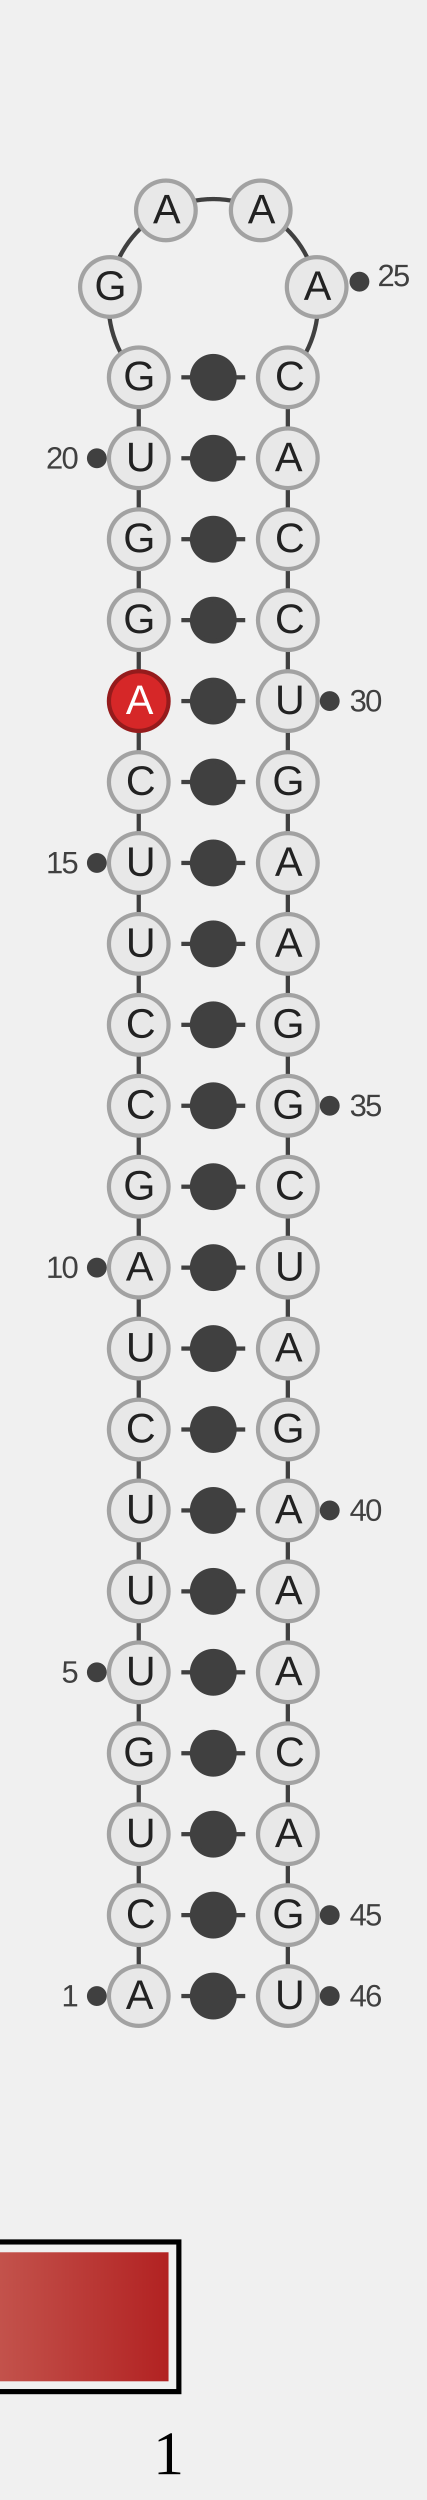
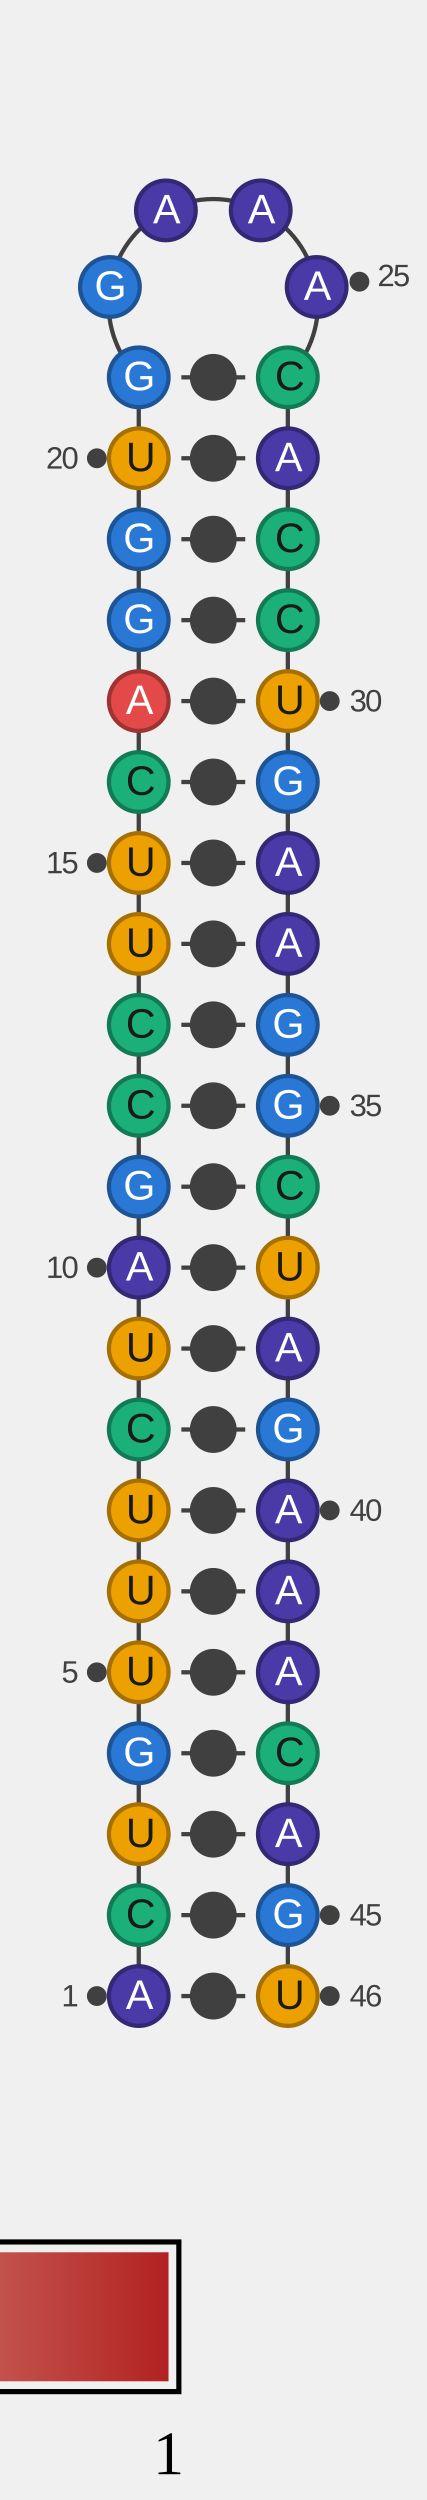
<svg xmlns="http://www.w3.org/2000/svg" width="82.656" height="484.409" viewBox="0 0 82.656 484.409">
  <path d="M 26.884 73.114 A 20.293 20.293 170.771 0 1 21.298 55.607" stroke="#404040" stroke-width="0.825" fill="none" />
  <path d="M 21.298 55.607 A 20.293 20.293 170.771 0 1 32.14 40.768" stroke="#404040" stroke-width="0.825" fill="none" />
  <path d="M 32.14 40.768 A 20.293 20.293 116.924 0 1 50.517 40.768" stroke="#404040" stroke-width="0.825" fill="none" />
  <path d="M 50.517 40.768 A 20.293 20.293 63.076 0 1 61.358 55.607" stroke="#404040" stroke-width="0.825" fill="none" />
  <path d="M 61.358 55.607 A 20.293 20.293 9.229 0 1 55.772 73.114" stroke="#404040" stroke-width="0.825" fill="none" />
  <g>
-     <circle cx="21.298" cy="55.607" r="5.778" stroke="#a2a2a2" stroke-width="0.825" fill="#e8e8e8" />
-     <text x="18.298" y="58.107" style="fill:#222222;font-family:Arial;font-size:8;">G</text>
-   </g>
-   <g>
-     <circle cx="32.14" cy="40.768" r="5.778" stroke="#a2a2a2" stroke-width="0.825" fill="#e8e8e8" />
-     <text x="29.64" y="43.268" style="fill:#222222;font-family:Arial;font-size:8;">A</text>
-   </g>
-   <g>
-     <circle cx="50.517" cy="40.768" r="5.778" stroke="#a2a2a2" stroke-width="0.825" fill="#e8e8e8" />
-     <text x="48.017" y="43.268" style="fill:#222222;font-family:Arial;font-size:8;">A</text>
-   </g>
-   <g>
-     <circle cx="61.358" cy="55.607" r="5.778" stroke="#a2a2a2" stroke-width="0.825" fill="#e8e8e8" />
-     <text x="58.858" y="58.107" style="fill:#222222;font-family:Arial;font-size:8;">A</text>
+     <circle cx="21.298" cy="55.607" r="5.778" stroke="#1d5495" stroke-width="0.825" fill="#2a78d6" />
+     <text x="18.298" y="58.107" style="fill:#ffffff;font-family:Arial;font-size:8;">G</text>
+   </g>
+   <g>
+     <circle cx="32.14" cy="40.768" r="5.778" stroke="#332874" stroke-width="0.825" fill="#4a3aa7" />
+     <text x="29.64" y="43.268" style="fill:#ffffff;font-family:Arial;font-size:8;">A</text>
+   </g>
+   <g>
+     <circle cx="50.517" cy="40.768" r="5.778" stroke="#332874" stroke-width="0.825" fill="#4a3aa7" />
+     <text x="48.017" y="43.268" style="fill:#ffffff;font-family:Arial;font-size:8;">A</text>
+   </g>
+   <g>
+     <circle cx="61.358" cy="55.607" r="5.778" stroke="#332874" stroke-width="0.825" fill="#4a3aa7" />
+     <text x="58.858" y="58.107" style="fill:#ffffff;font-family:Arial;font-size:8;">A</text>
  </g>
  <g>
    <text x="73.152" y="55.447" style="fill:#404040;font-family:Arial;font-size:6;">2</text>
  </g>
  <g>
    <text x="76.152" y="55.447" style="fill:#404040;font-family:Arial;font-size:6;">5</text>
  </g>
  <g>
    <circle cx="69.644" cy="54.58" r="1.926" stroke-width="0.0" fill="#404040" />
  </g>
  <line x1="26.884" y1="380.985" x2="26.884" y2="376.858" stroke="#404040" stroke-width="0.825" />
  <line x1="26.884" y1="365.302" x2="26.884" y2="361.175" stroke="#404040" stroke-width="0.825" />
  <line x1="26.884" y1="349.62" x2="26.884" y2="345.493" stroke="#404040" stroke-width="0.825" />
  <line x1="26.884" y1="333.938" x2="26.884" y2="329.811" stroke="#404040" stroke-width="0.825" />
  <line x1="26.884" y1="318.255" x2="26.884" y2="314.128" stroke="#404040" stroke-width="0.825" />
  <line x1="26.884" y1="302.573" x2="26.884" y2="298.446" stroke="#404040" stroke-width="0.825" />
  <line x1="26.884" y1="286.89" x2="26.884" y2="282.763" stroke="#404040" stroke-width="0.825" />
  <line x1="26.884" y1="271.208" x2="26.884" y2="267.081" stroke="#404040" stroke-width="0.825" />
  <line x1="26.884" y1="255.526" x2="26.884" y2="251.399" stroke="#404040" stroke-width="0.825" />
  <line x1="26.884" y1="239.843" x2="26.884" y2="235.716" stroke="#404040" stroke-width="0.825" />
  <line x1="26.884" y1="224.161" x2="26.884" y2="220.034" stroke="#404040" stroke-width="0.825" />
  <line x1="26.884" y1="208.478" x2="26.884" y2="204.351" stroke="#404040" stroke-width="0.825" />
  <line x1="26.884" y1="192.796" x2="26.884" y2="188.669" stroke="#404040" stroke-width="0.825" />
  <line x1="26.884" y1="177.114" x2="26.884" y2="172.987" stroke="#404040" stroke-width="0.825" />
  <line x1="26.884" y1="161.431" x2="26.884" y2="157.304" stroke="#404040" stroke-width="0.825" />
  <line x1="26.884" y1="145.749" x2="26.884" y2="141.622" stroke="#404040" stroke-width="0.825" />
  <line x1="26.884" y1="130.066" x2="26.884" y2="125.939" stroke="#404040" stroke-width="0.825" />
  <line x1="26.884" y1="114.384" x2="26.884" y2="110.257" stroke="#404040" stroke-width="0.825" />
  <line x1="26.884" y1="98.701" x2="26.884" y2="94.575" stroke="#404040" stroke-width="0.825" />
  <line x1="26.884" y1="83.019" x2="26.884" y2="78.892" stroke="#404040" stroke-width="0.825" />
  <line x1="55.772" y1="78.892" x2="55.772" y2="83.019" stroke="#404040" stroke-width="0.825" />
  <line x1="55.772" y1="94.575" x2="55.772" y2="98.701" stroke="#404040" stroke-width="0.825" />
  <line x1="55.772" y1="110.257" x2="55.772" y2="114.384" stroke="#404040" stroke-width="0.825" />
  <line x1="55.772" y1="125.939" x2="55.772" y2="130.066" stroke="#404040" stroke-width="0.825" />
  <line x1="55.772" y1="141.622" x2="55.772" y2="145.749" stroke="#404040" stroke-width="0.825" />
  <line x1="55.772" y1="157.304" x2="55.772" y2="161.431" stroke="#404040" stroke-width="0.825" />
  <line x1="55.772" y1="172.987" x2="55.772" y2="177.114" stroke="#404040" stroke-width="0.825" />
  <line x1="55.772" y1="188.669" x2="55.772" y2="192.796" stroke="#404040" stroke-width="0.825" />
  <line x1="55.772" y1="204.351" x2="55.772" y2="208.478" stroke="#404040" stroke-width="0.825" />
  <line x1="55.772" y1="220.034" x2="55.772" y2="224.161" stroke="#404040" stroke-width="0.825" />
  <line x1="55.772" y1="235.716" x2="55.772" y2="239.843" stroke="#404040" stroke-width="0.825" />
  <line x1="55.772" y1="251.399" x2="55.772" y2="255.526" stroke="#404040" stroke-width="0.825" />
  <line x1="55.772" y1="267.081" x2="55.772" y2="271.208" stroke="#404040" stroke-width="0.825" />
  <line x1="55.772" y1="282.763" x2="55.772" y2="286.89" stroke="#404040" stroke-width="0.825" />
  <line x1="55.772" y1="298.446" x2="55.772" y2="302.573" stroke="#404040" stroke-width="0.825" />
  <line x1="55.772" y1="314.128" x2="55.772" y2="318.255" stroke="#404040" stroke-width="0.825" />
  <line x1="55.772" y1="329.811" x2="55.772" y2="333.938" stroke="#404040" stroke-width="0.825" />
  <line x1="55.772" y1="345.493" x2="55.772" y2="349.62" stroke="#404040" stroke-width="0.825" />
  <line x1="55.772" y1="361.175" x2="55.772" y2="365.302" stroke="#404040" stroke-width="0.825" />
  <line x1="55.772" y1="376.858" x2="55.772" y2="380.985" stroke="#404040" stroke-width="0.825" />
  <line x1="35.138" y1="386.762" x2="37.201" y2="386.762" stroke="#404040" stroke-width="0.825" />
  <circle cx="41.328" cy="386.762" r="4.127" stroke="#404040" stroke-width="0.825" fill="#404040" />
  <line x1="45.455" y1="386.762" x2="47.518" y2="386.762" stroke="#404040" stroke-width="0.825" />
  <g>
-     <circle cx="26.884" cy="386.762" r="5.778" stroke="#a2a2a2" stroke-width="0.825" fill="#e8e8e8" />
-     <text x="24.384" y="389.262" style="fill:#222222;font-family:Arial;font-size:8;">A</text>
+     <circle cx="26.884" cy="386.762" r="5.778" stroke="#332874" stroke-width="0.825" fill="#4a3aa7" />
+     <text x="24.384" y="389.262" style="fill:#ffffff;font-family:Arial;font-size:8;">A</text>
  </g>
  <g>
    <text x="11.916" y="388.762" style="fill:#404040;font-family:Arial;font-size:6;">1</text>
  </g>
  <g>
    <circle cx="18.767" cy="386.762" r="1.926" stroke-width="0.0" fill="#404040" />
  </g>
  <g>
-     <circle cx="55.772" cy="386.762" r="5.778" stroke="#a2a2a2" stroke-width="0.825" fill="#e8e8e8" />
-     <text x="53.272" y="389.262" style="fill:#222222;font-family:Arial;font-size:8;">U</text>
+     <circle cx="55.772" cy="386.762" r="5.778" stroke="#a57000" stroke-width="0.825" fill="#eda100" />
+     <text x="53.272" y="389.262" style="fill:#1a1a1a;font-family:Arial;font-size:8;">U</text>
  </g>
  <g>
    <text x="67.741" y="388.762" style="fill:#404040;font-family:Arial;font-size:6;">4</text>
  </g>
  <g>
    <text x="70.741" y="388.762" style="fill:#404040;font-family:Arial;font-size:6;">6</text>
  </g>
  <g>
    <circle cx="63.889" cy="386.762" r="1.926" stroke-width="0.0" fill="#404040" />
  </g>
  <line x1="35.138" y1="371.08" x2="37.201" y2="371.08" stroke="#404040" stroke-width="0.825" />
  <circle cx="41.328" cy="371.08" r="4.127" stroke="#404040" stroke-width="0.825" fill="#404040" />
  <line x1="45.455" y1="371.08" x2="47.518" y2="371.08" stroke="#404040" stroke-width="0.825" />
  <g>
-     <circle cx="26.884" cy="371.08" r="5.778" stroke="#a2a2a2" stroke-width="0.825" fill="#e8e8e8" />
-     <text x="24.384" y="373.58" style="fill:#222222;font-family:Arial;font-size:8;">C</text>
-   </g>
-   <g>
-     <circle cx="55.772" cy="371.08" r="5.778" stroke="#a2a2a2" stroke-width="0.825" fill="#e8e8e8" />
-     <text x="52.772" y="373.58" style="fill:#222222;font-family:Arial;font-size:8;">G</text>
+     <circle cx="26.884" cy="371.08" r="5.778" stroke="#127a55" stroke-width="0.825" fill="#1baf7a" />
+     <text x="24.384" y="373.58" style="fill:#1a1a1a;font-family:Arial;font-size:8;">C</text>
+   </g>
+   <g>
+     <circle cx="55.772" cy="371.08" r="5.778" stroke="#1d5495" stroke-width="0.825" fill="#2a78d6" />
+     <text x="52.772" y="373.58" style="fill:#ffffff;font-family:Arial;font-size:8;">G</text>
  </g>
  <g>
    <text x="67.741" y="373.08" style="fill:#404040;font-family:Arial;font-size:6;">4</text>
  </g>
  <g>
    <text x="70.741" y="373.08" style="fill:#404040;font-family:Arial;font-size:6;">5</text>
  </g>
  <g>
    <circle cx="63.889" cy="371.08" r="1.926" stroke-width="0.0" fill="#404040" />
  </g>
  <line x1="35.138" y1="355.398" x2="37.201" y2="355.398" stroke="#404040" stroke-width="0.825" />
  <circle cx="41.328" cy="355.398" r="4.127" stroke="#404040" stroke-width="0.825" fill="#404040" />
  <line x1="45.455" y1="355.398" x2="47.518" y2="355.398" stroke="#404040" stroke-width="0.825" />
  <g>
-     <circle cx="26.884" cy="355.398" r="5.778" stroke="#a2a2a2" stroke-width="0.825" fill="#e8e8e8" />
-     <text x="24.384" y="357.898" style="fill:#222222;font-family:Arial;font-size:8;">U</text>
-   </g>
-   <g>
-     <circle cx="55.772" cy="355.398" r="5.778" stroke="#a2a2a2" stroke-width="0.825" fill="#e8e8e8" />
-     <text x="53.272" y="357.898" style="fill:#222222;font-family:Arial;font-size:8;">A</text>
+     <circle cx="26.884" cy="355.398" r="5.778" stroke="#a57000" stroke-width="0.825" fill="#eda100" />
+     <text x="24.384" y="357.898" style="fill:#1a1a1a;font-family:Arial;font-size:8;">U</text>
+   </g>
+   <g>
+     <circle cx="55.772" cy="355.398" r="5.778" stroke="#332874" stroke-width="0.825" fill="#4a3aa7" />
+     <text x="53.272" y="357.898" style="fill:#ffffff;font-family:Arial;font-size:8;">A</text>
  </g>
  <line x1="35.138" y1="339.715" x2="37.201" y2="339.715" stroke="#404040" stroke-width="0.825" />
  <circle cx="41.328" cy="339.715" r="4.127" stroke="#404040" stroke-width="0.825" fill="#404040" />
  <line x1="45.455" y1="339.715" x2="47.518" y2="339.715" stroke="#404040" stroke-width="0.825" />
  <g>
-     <circle cx="26.884" cy="339.715" r="5.778" stroke="#a2a2a2" stroke-width="0.825" fill="#e8e8e8" />
-     <text x="23.884" y="342.215" style="fill:#222222;font-family:Arial;font-size:8;">G</text>
-   </g>
-   <g>
-     <circle cx="55.772" cy="339.715" r="5.778" stroke="#a2a2a2" stroke-width="0.825" fill="#e8e8e8" />
-     <text x="53.272" y="342.215" style="fill:#222222;font-family:Arial;font-size:8;">C</text>
+     <circle cx="26.884" cy="339.715" r="5.778" stroke="#1d5495" stroke-width="0.825" fill="#2a78d6" />
+     <text x="23.884" y="342.215" style="fill:#ffffff;font-family:Arial;font-size:8;">G</text>
+   </g>
+   <g>
+     <circle cx="55.772" cy="339.715" r="5.778" stroke="#127a55" stroke-width="0.825" fill="#1baf7a" />
+     <text x="53.272" y="342.215" style="fill:#1a1a1a;font-family:Arial;font-size:8;">C</text>
  </g>
  <line x1="35.138" y1="324.033" x2="37.201" y2="324.033" stroke="#404040" stroke-width="0.825" />
  <circle cx="41.328" cy="324.033" r="4.127" stroke="#404040" stroke-width="0.825" fill="#404040" />
  <line x1="45.455" y1="324.033" x2="47.518" y2="324.033" stroke="#404040" stroke-width="0.825" />
  <g>
-     <circle cx="26.884" cy="324.033" r="5.778" stroke="#a2a2a2" stroke-width="0.825" fill="#e8e8e8" />
-     <text x="24.384" y="326.533" style="fill:#222222;font-family:Arial;font-size:8;">U</text>
+     <circle cx="26.884" cy="324.033" r="5.778" stroke="#a57000" stroke-width="0.825" fill="#eda100" />
+     <text x="24.384" y="326.533" style="fill:#1a1a1a;font-family:Arial;font-size:8;">U</text>
  </g>
  <g>
    <text x="11.916" y="326.033" style="fill:#404040;font-family:Arial;font-size:6;">5</text>
  </g>
  <g>
    <circle cx="18.767" cy="324.033" r="1.926" stroke-width="0.0" fill="#404040" />
  </g>
  <g>
-     <circle cx="55.772" cy="324.033" r="5.778" stroke="#a2a2a2" stroke-width="0.825" fill="#e8e8e8" />
-     <text x="53.272" y="326.533" style="fill:#222222;font-family:Arial;font-size:8;">A</text>
+     <circle cx="55.772" cy="324.033" r="5.778" stroke="#332874" stroke-width="0.825" fill="#4a3aa7" />
+     <text x="53.272" y="326.533" style="fill:#ffffff;font-family:Arial;font-size:8;">A</text>
  </g>
  <line x1="35.138" y1="308.35" x2="37.201" y2="308.35" stroke="#404040" stroke-width="0.825" />
  <circle cx="41.328" cy="308.35" r="4.127" stroke="#404040" stroke-width="0.825" fill="#404040" />
  <line x1="45.455" y1="308.35" x2="47.518" y2="308.35" stroke="#404040" stroke-width="0.825" />
  <g>
-     <circle cx="26.884" cy="308.35" r="5.778" stroke="#a2a2a2" stroke-width="0.825" fill="#e8e8e8" />
-     <text x="24.384" y="310.85" style="fill:#222222;font-family:Arial;font-size:8;">U</text>
-   </g>
-   <g>
-     <circle cx="55.772" cy="308.35" r="5.778" stroke="#a2a2a2" stroke-width="0.825" fill="#e8e8e8" />
-     <text x="53.272" y="310.85" style="fill:#222222;font-family:Arial;font-size:8;">A</text>
+     <circle cx="26.884" cy="308.35" r="5.778" stroke="#a57000" stroke-width="0.825" fill="#eda100" />
+     <text x="24.384" y="310.85" style="fill:#1a1a1a;font-family:Arial;font-size:8;">U</text>
+   </g>
+   <g>
+     <circle cx="55.772" cy="308.35" r="5.778" stroke="#332874" stroke-width="0.825" fill="#4a3aa7" />
+     <text x="53.272" y="310.85" style="fill:#ffffff;font-family:Arial;font-size:8;">A</text>
  </g>
  <line x1="35.138" y1="292.668" x2="37.201" y2="292.668" stroke="#404040" stroke-width="0.825" />
  <circle cx="41.328" cy="292.668" r="4.127" stroke="#404040" stroke-width="0.825" fill="#404040" />
  <line x1="45.455" y1="292.668" x2="47.518" y2="292.668" stroke="#404040" stroke-width="0.825" />
  <g>
-     <circle cx="26.884" cy="292.668" r="5.778" stroke="#a2a2a2" stroke-width="0.825" fill="#e8e8e8" />
-     <text x="24.384" y="295.168" style="fill:#222222;font-family:Arial;font-size:8;">U</text>
-   </g>
-   <g>
-     <circle cx="55.772" cy="292.668" r="5.778" stroke="#a2a2a2" stroke-width="0.825" fill="#e8e8e8" />
-     <text x="53.272" y="295.168" style="fill:#222222;font-family:Arial;font-size:8;">A</text>
+     <circle cx="26.884" cy="292.668" r="5.778" stroke="#a57000" stroke-width="0.825" fill="#eda100" />
+     <text x="24.384" y="295.168" style="fill:#1a1a1a;font-family:Arial;font-size:8;">U</text>
+   </g>
+   <g>
+     <circle cx="55.772" cy="292.668" r="5.778" stroke="#332874" stroke-width="0.825" fill="#4a3aa7" />
+     <text x="53.272" y="295.168" style="fill:#ffffff;font-family:Arial;font-size:8;">A</text>
  </g>
  <g>
    <text x="67.741" y="294.668" style="fill:#404040;font-family:Arial;font-size:6;">4</text>
  </g>
  <g>
    <text x="70.741" y="294.668" style="fill:#404040;font-family:Arial;font-size:6;">0</text>
  </g>
  <g>
    <circle cx="63.889" cy="292.668" r="1.926" stroke-width="0.0" fill="#404040" />
  </g>
  <line x1="35.138" y1="276.986" x2="37.201" y2="276.986" stroke="#404040" stroke-width="0.825" />
  <circle cx="41.328" cy="276.986" r="4.127" stroke="#404040" stroke-width="0.825" fill="#404040" />
  <line x1="45.455" y1="276.986" x2="47.518" y2="276.986" stroke="#404040" stroke-width="0.825" />
  <g>
-     <circle cx="26.884" cy="276.986" r="5.778" stroke="#a2a2a2" stroke-width="0.825" fill="#e8e8e8" />
-     <text x="24.384" y="279.486" style="fill:#222222;font-family:Arial;font-size:8;">C</text>
-   </g>
-   <g>
-     <circle cx="55.772" cy="276.986" r="5.778" stroke="#a2a2a2" stroke-width="0.825" fill="#e8e8e8" />
-     <text x="52.772" y="279.486" style="fill:#222222;font-family:Arial;font-size:8;">G</text>
+     <circle cx="26.884" cy="276.986" r="5.778" stroke="#127a55" stroke-width="0.825" fill="#1baf7a" />
+     <text x="24.384" y="279.486" style="fill:#1a1a1a;font-family:Arial;font-size:8;">C</text>
+   </g>
+   <g>
+     <circle cx="55.772" cy="276.986" r="5.778" stroke="#1d5495" stroke-width="0.825" fill="#2a78d6" />
+     <text x="52.772" y="279.486" style="fill:#ffffff;font-family:Arial;font-size:8;">G</text>
  </g>
  <line x1="35.138" y1="261.303" x2="37.201" y2="261.303" stroke="#404040" stroke-width="0.825" />
  <circle cx="41.328" cy="261.303" r="4.127" stroke="#404040" stroke-width="0.825" fill="#404040" />
  <line x1="45.455" y1="261.303" x2="47.518" y2="261.303" stroke="#404040" stroke-width="0.825" />
  <g>
-     <circle cx="26.884" cy="261.303" r="5.778" stroke="#a2a2a2" stroke-width="0.825" fill="#e8e8e8" />
-     <text x="24.384" y="263.803" style="fill:#222222;font-family:Arial;font-size:8;">U</text>
-   </g>
-   <g>
-     <circle cx="55.772" cy="261.303" r="5.778" stroke="#a2a2a2" stroke-width="0.825" fill="#e8e8e8" />
-     <text x="53.272" y="263.803" style="fill:#222222;font-family:Arial;font-size:8;">A</text>
+     <circle cx="26.884" cy="261.303" r="5.778" stroke="#a57000" stroke-width="0.825" fill="#eda100" />
+     <text x="24.384" y="263.803" style="fill:#1a1a1a;font-family:Arial;font-size:8;">U</text>
+   </g>
+   <g>
+     <circle cx="55.772" cy="261.303" r="5.778" stroke="#332874" stroke-width="0.825" fill="#4a3aa7" />
+     <text x="53.272" y="263.803" style="fill:#ffffff;font-family:Arial;font-size:8;">A</text>
  </g>
  <line x1="35.138" y1="245.621" x2="37.201" y2="245.621" stroke="#404040" stroke-width="0.825" />
  <circle cx="41.328" cy="245.621" r="4.127" stroke="#404040" stroke-width="0.825" fill="#404040" />
  <line x1="45.455" y1="245.621" x2="47.518" y2="245.621" stroke="#404040" stroke-width="0.825" />
  <g>
-     <circle cx="26.884" cy="245.621" r="5.778" stroke="#a2a2a2" stroke-width="0.825" fill="#e8e8e8" />
-     <text x="24.384" y="248.121" style="fill:#222222;font-family:Arial;font-size:8;">A</text>
+     <circle cx="26.884" cy="245.621" r="5.778" stroke="#332874" stroke-width="0.825" fill="#4a3aa7" />
+     <text x="24.384" y="248.121" style="fill:#ffffff;font-family:Arial;font-size:8;">A</text>
  </g>
  <g>
    <text x="11.916" y="247.621" style="fill:#404040;font-family:Arial;font-size:6;">0</text>
  </g>
  <g>
    <text x="8.916" y="247.621" style="fill:#404040;font-family:Arial;font-size:6;">1</text>
  </g>
  <g>
    <circle cx="18.767" cy="245.621" r="1.926" stroke-width="0.0" fill="#404040" />
  </g>
  <g>
-     <circle cx="55.772" cy="245.621" r="5.778" stroke="#a2a2a2" stroke-width="0.825" fill="#e8e8e8" />
-     <text x="53.272" y="248.121" style="fill:#222222;font-family:Arial;font-size:8;">U</text>
+     <circle cx="55.772" cy="245.621" r="5.778" stroke="#a57000" stroke-width="0.825" fill="#eda100" />
+     <text x="53.272" y="248.121" style="fill:#1a1a1a;font-family:Arial;font-size:8;">U</text>
  </g>
  <line x1="35.138" y1="229.938" x2="37.201" y2="229.938" stroke="#404040" stroke-width="0.825" />
  <circle cx="41.328" cy="229.938" r="4.127" stroke="#404040" stroke-width="0.825" fill="#404040" />
  <line x1="45.455" y1="229.938" x2="47.518" y2="229.938" stroke="#404040" stroke-width="0.825" />
  <g>
-     <circle cx="26.884" cy="229.938" r="5.778" stroke="#a2a2a2" stroke-width="0.825" fill="#e8e8e8" />
-     <text x="23.884" y="232.438" style="fill:#222222;font-family:Arial;font-size:8;">G</text>
-   </g>
-   <g>
-     <circle cx="55.772" cy="229.938" r="5.778" stroke="#a2a2a2" stroke-width="0.825" fill="#e8e8e8" />
-     <text x="53.272" y="232.438" style="fill:#222222;font-family:Arial;font-size:8;">C</text>
+     <circle cx="26.884" cy="229.938" r="5.778" stroke="#1d5495" stroke-width="0.825" fill="#2a78d6" />
+     <text x="23.884" y="232.438" style="fill:#ffffff;font-family:Arial;font-size:8;">G</text>
+   </g>
+   <g>
+     <circle cx="55.772" cy="229.938" r="5.778" stroke="#127a55" stroke-width="0.825" fill="#1baf7a" />
+     <text x="53.272" y="232.438" style="fill:#1a1a1a;font-family:Arial;font-size:8;">C</text>
  </g>
  <line x1="35.138" y1="214.256" x2="37.201" y2="214.256" stroke="#404040" stroke-width="0.825" />
  <circle cx="41.328" cy="214.256" r="4.127" stroke="#404040" stroke-width="0.825" fill="#404040" />
  <line x1="45.455" y1="214.256" x2="47.518" y2="214.256" stroke="#404040" stroke-width="0.825" />
  <g>
-     <circle cx="26.884" cy="214.256" r="5.778" stroke="#a2a2a2" stroke-width="0.825" fill="#e8e8e8" />
-     <text x="24.384" y="216.756" style="fill:#222222;font-family:Arial;font-size:8;">C</text>
-   </g>
-   <g>
-     <circle cx="55.772" cy="214.256" r="5.778" stroke="#a2a2a2" stroke-width="0.825" fill="#e8e8e8" />
-     <text x="52.772" y="216.756" style="fill:#222222;font-family:Arial;font-size:8;">G</text>
+     <circle cx="26.884" cy="214.256" r="5.778" stroke="#127a55" stroke-width="0.825" fill="#1baf7a" />
+     <text x="24.384" y="216.756" style="fill:#1a1a1a;font-family:Arial;font-size:8;">C</text>
+   </g>
+   <g>
+     <circle cx="55.772" cy="214.256" r="5.778" stroke="#1d5495" stroke-width="0.825" fill="#2a78d6" />
+     <text x="52.772" y="216.756" style="fill:#ffffff;font-family:Arial;font-size:8;">G</text>
  </g>
  <g>
    <text x="67.741" y="216.256" style="fill:#404040;font-family:Arial;font-size:6;">3</text>
  </g>
  <g>
    <text x="70.741" y="216.256" style="fill:#404040;font-family:Arial;font-size:6;">5</text>
  </g>
  <g>
    <circle cx="63.889" cy="214.256" r="1.926" stroke-width="0.0" fill="#404040" />
  </g>
  <line x1="35.138" y1="198.574" x2="37.201" y2="198.574" stroke="#404040" stroke-width="0.825" />
  <circle cx="41.328" cy="198.574" r="4.127" stroke="#404040" stroke-width="0.825" fill="#404040" />
  <line x1="45.455" y1="198.574" x2="47.518" y2="198.574" stroke="#404040" stroke-width="0.825" />
  <g>
-     <circle cx="26.884" cy="198.574" r="5.778" stroke="#a2a2a2" stroke-width="0.825" fill="#e8e8e8" />
-     <text x="24.384" y="201.074" style="fill:#222222;font-family:Arial;font-size:8;">C</text>
-   </g>
-   <g>
-     <circle cx="55.772" cy="198.574" r="5.778" stroke="#a2a2a2" stroke-width="0.825" fill="#e8e8e8" />
-     <text x="52.772" y="201.074" style="fill:#222222;font-family:Arial;font-size:8;">G</text>
+     <circle cx="26.884" cy="198.574" r="5.778" stroke="#127a55" stroke-width="0.825" fill="#1baf7a" />
+     <text x="24.384" y="201.074" style="fill:#1a1a1a;font-family:Arial;font-size:8;">C</text>
+   </g>
+   <g>
+     <circle cx="55.772" cy="198.574" r="5.778" stroke="#1d5495" stroke-width="0.825" fill="#2a78d6" />
+     <text x="52.772" y="201.074" style="fill:#ffffff;font-family:Arial;font-size:8;">G</text>
  </g>
  <line x1="35.138" y1="182.891" x2="37.201" y2="182.891" stroke="#404040" stroke-width="0.825" />
  <circle cx="41.328" cy="182.891" r="4.127" stroke="#404040" stroke-width="0.825" fill="#404040" />
  <line x1="45.455" y1="182.891" x2="47.518" y2="182.891" stroke="#404040" stroke-width="0.825" />
  <g>
-     <circle cx="26.884" cy="182.891" r="5.778" stroke="#a2a2a2" stroke-width="0.825" fill="#e8e8e8" />
-     <text x="24.384" y="185.391" style="fill:#222222;font-family:Arial;font-size:8;">U</text>
-   </g>
-   <g>
-     <circle cx="55.772" cy="182.891" r="5.778" stroke="#a2a2a2" stroke-width="0.825" fill="#e8e8e8" />
-     <text x="53.272" y="185.391" style="fill:#222222;font-family:Arial;font-size:8;">A</text>
+     <circle cx="26.884" cy="182.891" r="5.778" stroke="#a57000" stroke-width="0.825" fill="#eda100" />
+     <text x="24.384" y="185.391" style="fill:#1a1a1a;font-family:Arial;font-size:8;">U</text>
+   </g>
+   <g>
+     <circle cx="55.772" cy="182.891" r="5.778" stroke="#332874" stroke-width="0.825" fill="#4a3aa7" />
+     <text x="53.272" y="185.391" style="fill:#ffffff;font-family:Arial;font-size:8;">A</text>
  </g>
  <line x1="35.138" y1="167.209" x2="37.201" y2="167.209" stroke="#404040" stroke-width="0.825" />
  <circle cx="41.328" cy="167.209" r="4.127" stroke="#404040" stroke-width="0.825" fill="#404040" />
  <line x1="45.455" y1="167.209" x2="47.518" y2="167.209" stroke="#404040" stroke-width="0.825" />
  <g>
-     <circle cx="26.884" cy="167.209" r="5.778" stroke="#a2a2a2" stroke-width="0.825" fill="#e8e8e8" />
-     <text x="24.384" y="169.709" style="fill:#222222;font-family:Arial;font-size:8;">U</text>
+     <circle cx="26.884" cy="167.209" r="5.778" stroke="#a57000" stroke-width="0.825" fill="#eda100" />
+     <text x="24.384" y="169.709" style="fill:#1a1a1a;font-family:Arial;font-size:8;">U</text>
  </g>
  <g>
    <text x="11.916" y="169.209" style="fill:#404040;font-family:Arial;font-size:6;">5</text>
  </g>
  <g>
    <text x="8.916" y="169.209" style="fill:#404040;font-family:Arial;font-size:6;">1</text>
  </g>
  <g>
    <circle cx="18.767" cy="167.209" r="1.926" stroke-width="0.0" fill="#404040" />
  </g>
  <g>
-     <circle cx="55.772" cy="167.209" r="5.778" stroke="#a2a2a2" stroke-width="0.825" fill="#e8e8e8" />
-     <text x="53.272" y="169.709" style="fill:#222222;font-family:Arial;font-size:8;">A</text>
+     <circle cx="55.772" cy="167.209" r="5.778" stroke="#332874" stroke-width="0.825" fill="#4a3aa7" />
+     <text x="53.272" y="169.709" style="fill:#ffffff;font-family:Arial;font-size:8;">A</text>
  </g>
  <line x1="35.138" y1="151.526" x2="37.201" y2="151.526" stroke="#404040" stroke-width="0.825" />
  <circle cx="41.328" cy="151.526" r="4.127" stroke="#404040" stroke-width="0.825" fill="#404040" />
  <line x1="45.455" y1="151.526" x2="47.518" y2="151.526" stroke="#404040" stroke-width="0.825" />
  <g>
-     <circle cx="26.884" cy="151.526" r="5.778" stroke="#a2a2a2" stroke-width="0.825" fill="#e8e8e8" />
-     <text x="24.384" y="154.026" style="fill:#222222;font-family:Arial;font-size:8;">C</text>
-   </g>
-   <g>
-     <circle cx="55.772" cy="151.526" r="5.778" stroke="#a2a2a2" stroke-width="0.825" fill="#e8e8e8" />
-     <text x="52.772" y="154.026" style="fill:#222222;font-family:Arial;font-size:8;">G</text>
+     <circle cx="26.884" cy="151.526" r="5.778" stroke="#127a55" stroke-width="0.825" fill="#1baf7a" />
+     <text x="24.384" y="154.026" style="fill:#1a1a1a;font-family:Arial;font-size:8;">C</text>
+   </g>
+   <g>
+     <circle cx="55.772" cy="151.526" r="5.778" stroke="#1d5495" stroke-width="0.825" fill="#2a78d6" />
+     <text x="52.772" y="154.026" style="fill:#ffffff;font-family:Arial;font-size:8;">G</text>
  </g>
  <line x1="35.138" y1="135.844" x2="37.201" y2="135.844" stroke="#404040" stroke-width="0.825" />
  <circle cx="41.328" cy="135.844" r="4.127" stroke="#404040" stroke-width="0.825" fill="#404040" />
  <line x1="45.455" y1="135.844" x2="47.518" y2="135.844" stroke="#404040" stroke-width="0.825" />
  <g>
-     <circle cx="26.884" cy="135.844" r="5.778" stroke="#951b1c" stroke-width="0.825" fill="#d62728" />
+     <circle cx="26.884" cy="135.844" r="5.778" stroke="#9e3332" stroke-width="0.825" fill="#e34948" />
    <text x="24.384" y="138.344" style="fill:#ffffff;font-family:Arial;font-size:8;">A</text>
  </g>
  <g>
-     <circle cx="55.772" cy="135.844" r="5.778" stroke="#a2a2a2" stroke-width="0.825" fill="#e8e8e8" />
-     <text x="53.272" y="138.344" style="fill:#222222;font-family:Arial;font-size:8;">U</text>
+     <circle cx="55.772" cy="135.844" r="5.778" stroke="#a57000" stroke-width="0.825" fill="#eda100" />
+     <text x="53.272" y="138.344" style="fill:#1a1a1a;font-family:Arial;font-size:8;">U</text>
  </g>
  <g>
    <text x="67.741" y="137.844" style="fill:#404040;font-family:Arial;font-size:6;">3</text>
  </g>
  <g>
    <text x="70.741" y="137.844" style="fill:#404040;font-family:Arial;font-size:6;">0</text>
  </g>
  <g>
    <circle cx="63.889" cy="135.844" r="1.926" stroke-width="0.0" fill="#404040" />
  </g>
  <line x1="35.138" y1="120.162" x2="37.201" y2="120.162" stroke="#404040" stroke-width="0.825" />
  <circle cx="41.328" cy="120.162" r="4.127" stroke="#404040" stroke-width="0.825" fill="#404040" />
  <line x1="45.455" y1="120.162" x2="47.518" y2="120.162" stroke="#404040" stroke-width="0.825" />
  <g>
-     <circle cx="26.884" cy="120.162" r="5.778" stroke="#a2a2a2" stroke-width="0.825" fill="#e8e8e8" />
-     <text x="23.884" y="122.662" style="fill:#222222;font-family:Arial;font-size:8;">G</text>
-   </g>
-   <g>
-     <circle cx="55.772" cy="120.162" r="5.778" stroke="#a2a2a2" stroke-width="0.825" fill="#e8e8e8" />
-     <text x="53.272" y="122.662" style="fill:#222222;font-family:Arial;font-size:8;">C</text>
+     <circle cx="26.884" cy="120.162" r="5.778" stroke="#1d5495" stroke-width="0.825" fill="#2a78d6" />
+     <text x="23.884" y="122.662" style="fill:#ffffff;font-family:Arial;font-size:8;">G</text>
+   </g>
+   <g>
+     <circle cx="55.772" cy="120.162" r="5.778" stroke="#127a55" stroke-width="0.825" fill="#1baf7a" />
+     <text x="53.272" y="122.662" style="fill:#1a1a1a;font-family:Arial;font-size:8;">C</text>
  </g>
  <line x1="35.138" y1="104.479" x2="37.201" y2="104.479" stroke="#404040" stroke-width="0.825" />
  <circle cx="41.328" cy="104.479" r="4.127" stroke="#404040" stroke-width="0.825" fill="#404040" />
  <line x1="45.455" y1="104.479" x2="47.518" y2="104.479" stroke="#404040" stroke-width="0.825" />
  <g>
-     <circle cx="26.884" cy="104.479" r="5.778" stroke="#a2a2a2" stroke-width="0.825" fill="#e8e8e8" />
-     <text x="23.884" y="106.979" style="fill:#222222;font-family:Arial;font-size:8;">G</text>
-   </g>
-   <g>
-     <circle cx="55.772" cy="104.479" r="5.778" stroke="#a2a2a2" stroke-width="0.825" fill="#e8e8e8" />
-     <text x="53.272" y="106.979" style="fill:#222222;font-family:Arial;font-size:8;">C</text>
+     <circle cx="26.884" cy="104.479" r="5.778" stroke="#1d5495" stroke-width="0.825" fill="#2a78d6" />
+     <text x="23.884" y="106.979" style="fill:#ffffff;font-family:Arial;font-size:8;">G</text>
+   </g>
+   <g>
+     <circle cx="55.772" cy="104.479" r="5.778" stroke="#127a55" stroke-width="0.825" fill="#1baf7a" />
+     <text x="53.272" y="106.979" style="fill:#1a1a1a;font-family:Arial;font-size:8;">C</text>
  </g>
  <line x1="35.138" y1="88.797" x2="37.201" y2="88.797" stroke="#404040" stroke-width="0.825" />
  <circle cx="41.328" cy="88.797" r="4.127" stroke="#404040" stroke-width="0.825" fill="#404040" />
  <line x1="45.455" y1="88.797" x2="47.518" y2="88.797" stroke="#404040" stroke-width="0.825" />
  <g>
-     <circle cx="26.884" cy="88.797" r="5.778" stroke="#a2a2a2" stroke-width="0.825" fill="#e8e8e8" />
-     <text x="24.384" y="91.297" style="fill:#222222;font-family:Arial;font-size:8;">U</text>
+     <circle cx="26.884" cy="88.797" r="5.778" stroke="#a57000" stroke-width="0.825" fill="#eda100" />
+     <text x="24.384" y="91.297" style="fill:#1a1a1a;font-family:Arial;font-size:8;">U</text>
  </g>
  <g>
    <text x="11.916" y="90.797" style="fill:#404040;font-family:Arial;font-size:6;">0</text>
  </g>
  <g>
    <text x="8.916" y="90.797" style="fill:#404040;font-family:Arial;font-size:6;">2</text>
  </g>
  <g>
    <circle cx="18.767" cy="88.797" r="1.926" stroke-width="0.0" fill="#404040" />
  </g>
  <g>
-     <circle cx="55.772" cy="88.797" r="5.778" stroke="#a2a2a2" stroke-width="0.825" fill="#e8e8e8" />
-     <text x="53.272" y="91.297" style="fill:#222222;font-family:Arial;font-size:8;">A</text>
+     <circle cx="55.772" cy="88.797" r="5.778" stroke="#332874" stroke-width="0.825" fill="#4a3aa7" />
+     <text x="53.272" y="91.297" style="fill:#ffffff;font-family:Arial;font-size:8;">A</text>
  </g>
  <line x1="35.138" y1="73.114" x2="37.201" y2="73.114" stroke="#404040" stroke-width="0.825" />
  <circle cx="41.328" cy="73.114" r="4.127" stroke="#404040" stroke-width="0.825" fill="#404040" />
  <line x1="45.455" y1="73.114" x2="47.518" y2="73.114" stroke="#404040" stroke-width="0.825" />
  <g>
-     <circle cx="26.884" cy="73.114" r="5.778" stroke="#a2a2a2" stroke-width="0.825" fill="#e8e8e8" />
-     <text x="23.884" y="75.614" style="fill:#222222;font-family:Arial;font-size:8;">G</text>
-   </g>
-   <g>
-     <circle cx="55.772" cy="73.114" r="5.778" stroke="#a2a2a2" stroke-width="0.825" fill="#e8e8e8" />
-     <text x="53.272" y="75.614" style="fill:#222222;font-family:Arial;font-size:8;">C</text>
+     <circle cx="26.884" cy="73.114" r="5.778" stroke="#1d5495" stroke-width="0.825" fill="#2a78d6" />
+     <text x="23.884" y="75.614" style="fill:#ffffff;font-family:Arial;font-size:8;">G</text>
+   </g>
+   <g>
+     <circle cx="55.772" cy="73.114" r="5.778" stroke="#127a55" stroke-width="0.825" fill="#1baf7a" />
+     <text x="53.272" y="75.614" style="fill:#1a1a1a;font-family:Arial;font-size:8;">C</text>
  </g>
  <defs>
    <linearGradient id="reactivities_scale" x1="0%" x2="100%" y1="0%" y2="0%">
      <stop offset="0%" stop-color="lightyellow" />
      <stop offset="100%" stop-color="firebrick" />
    </linearGradient>
  </defs>
  <rect fill="url(#reactivities_scale)" x="-117.344" y="436.409" width="150" height="25" />
  <rect fill="none" x="-119.344" y="434.409" width="154" height="29" stroke="black" stroke-width="1" />
  <text text-anchor="middle" x="-117.344" y="479.409">0</text>
  <text text-anchor="middle" x="32.656" y="479.409">1</text>
  <text text-anchor="start" x="-119.344" y="429.409">Reactivity</text>
</svg>
